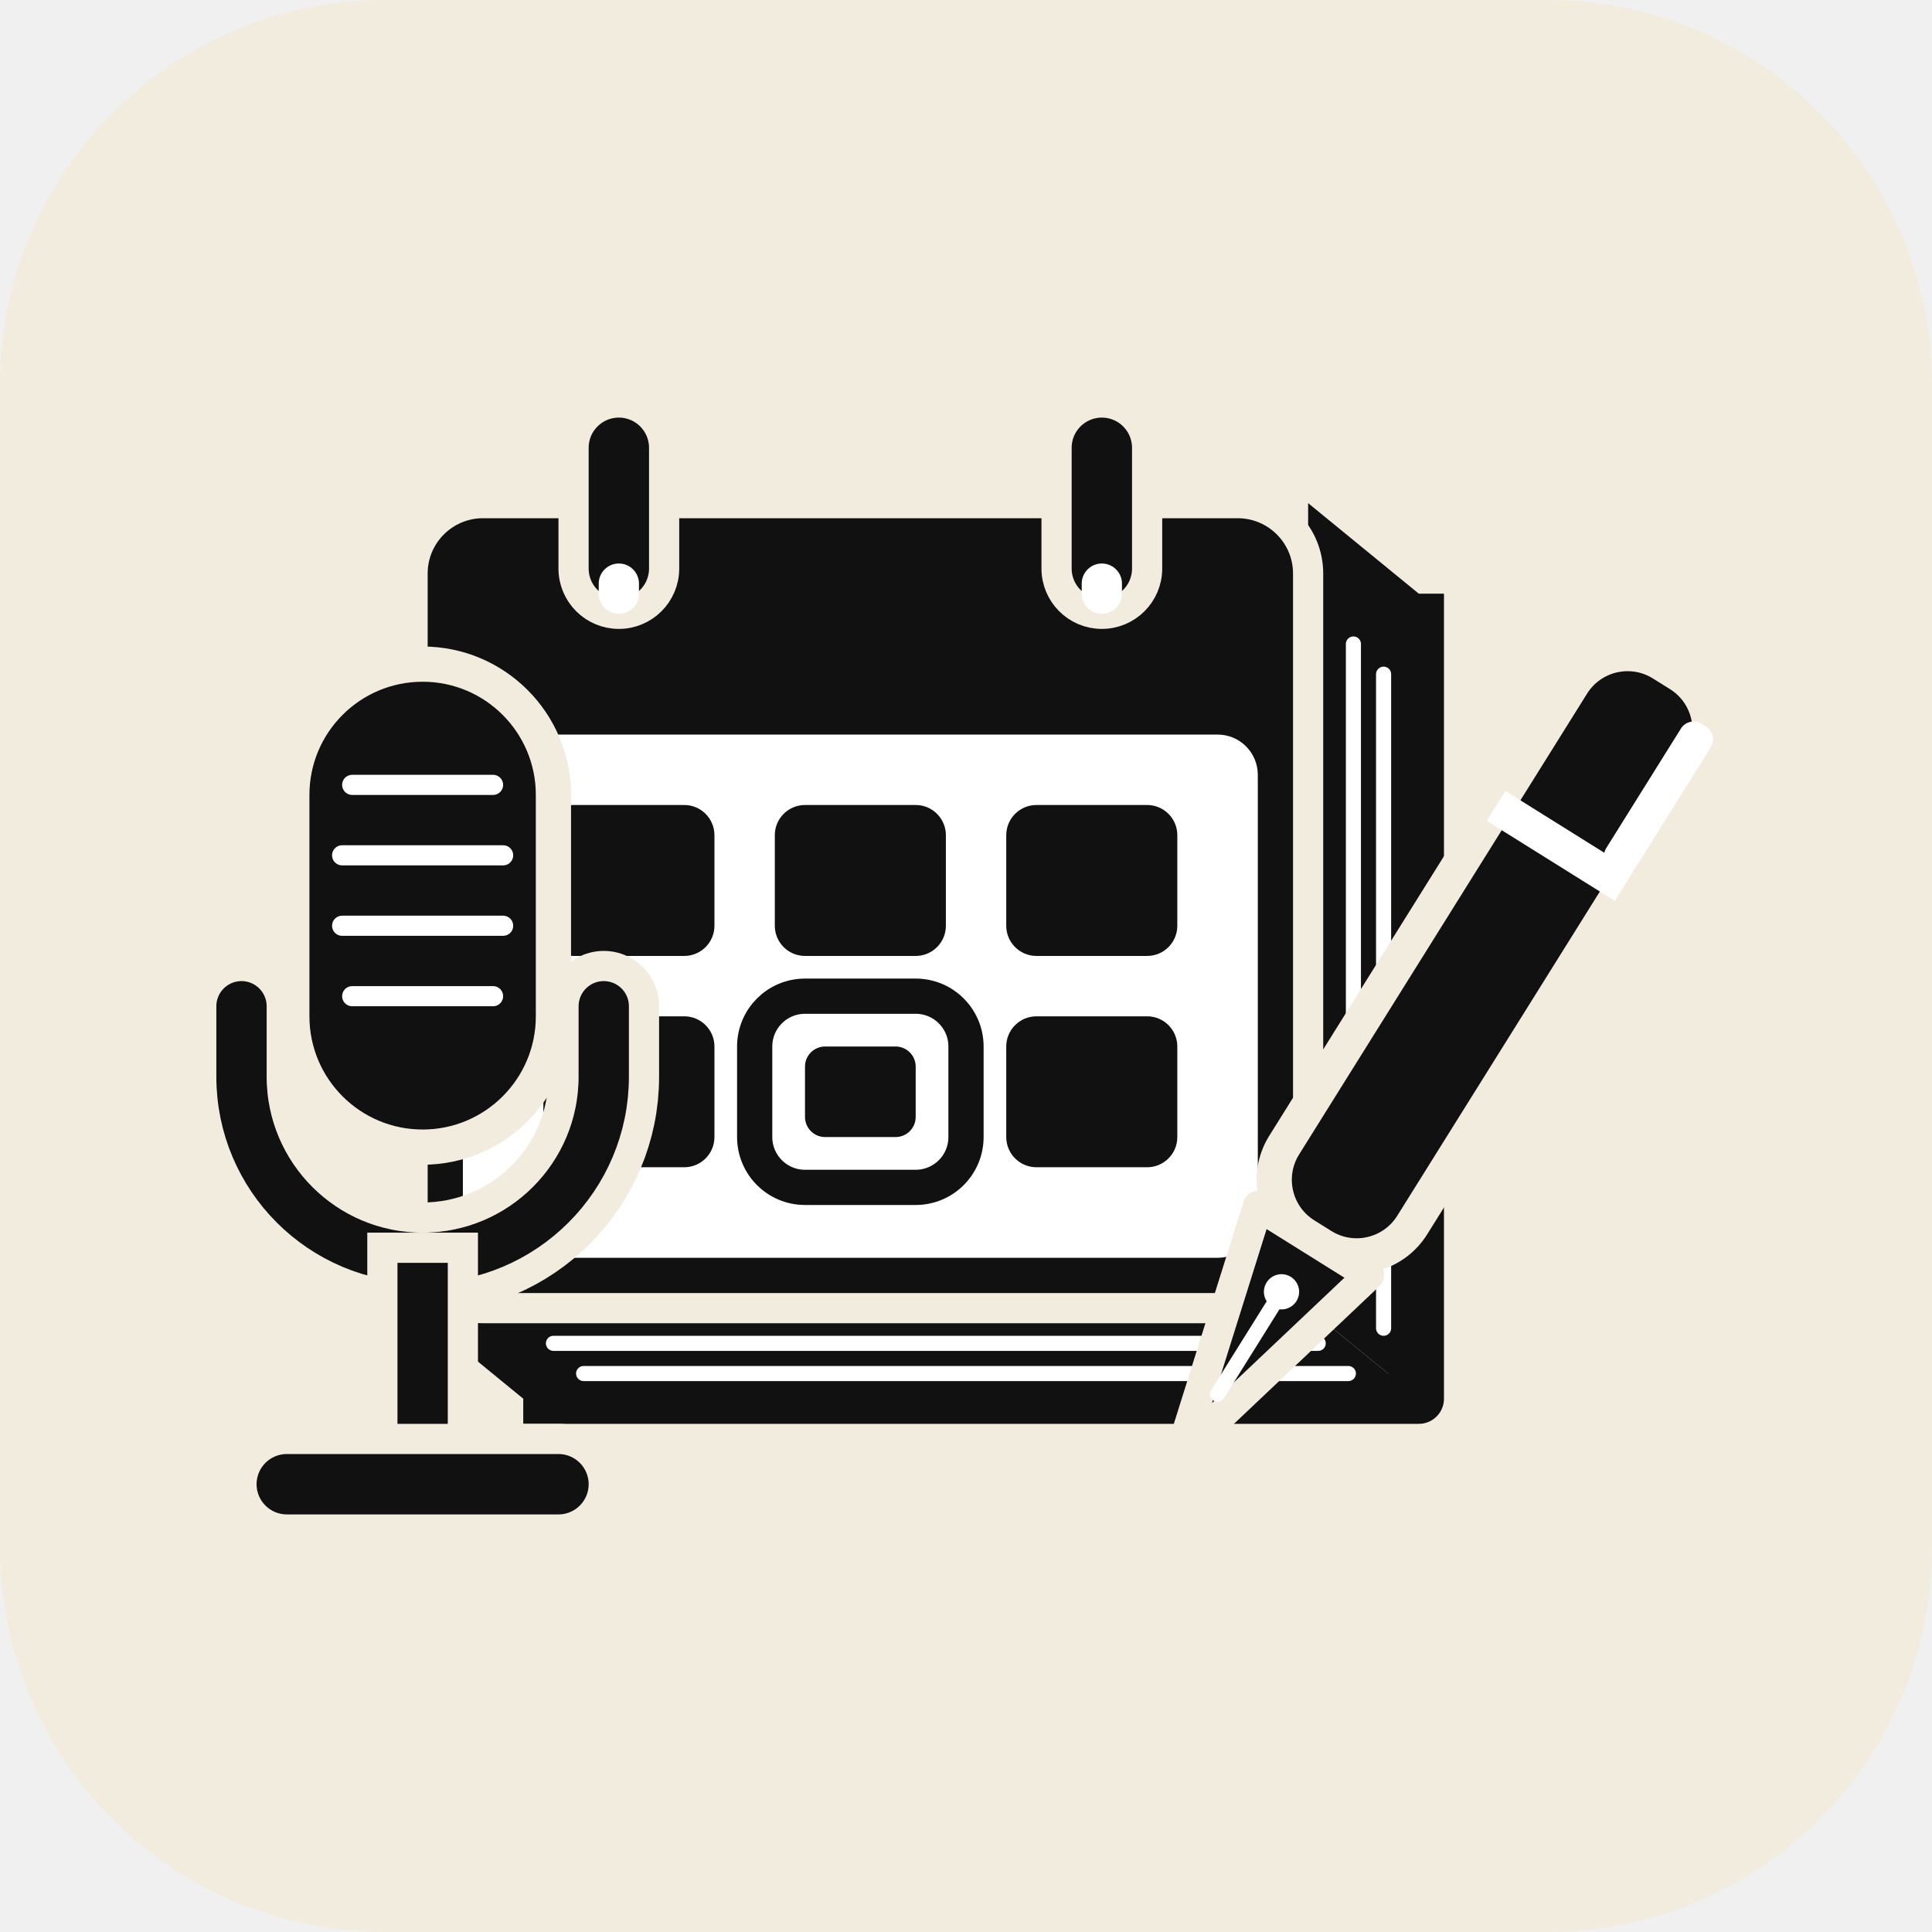
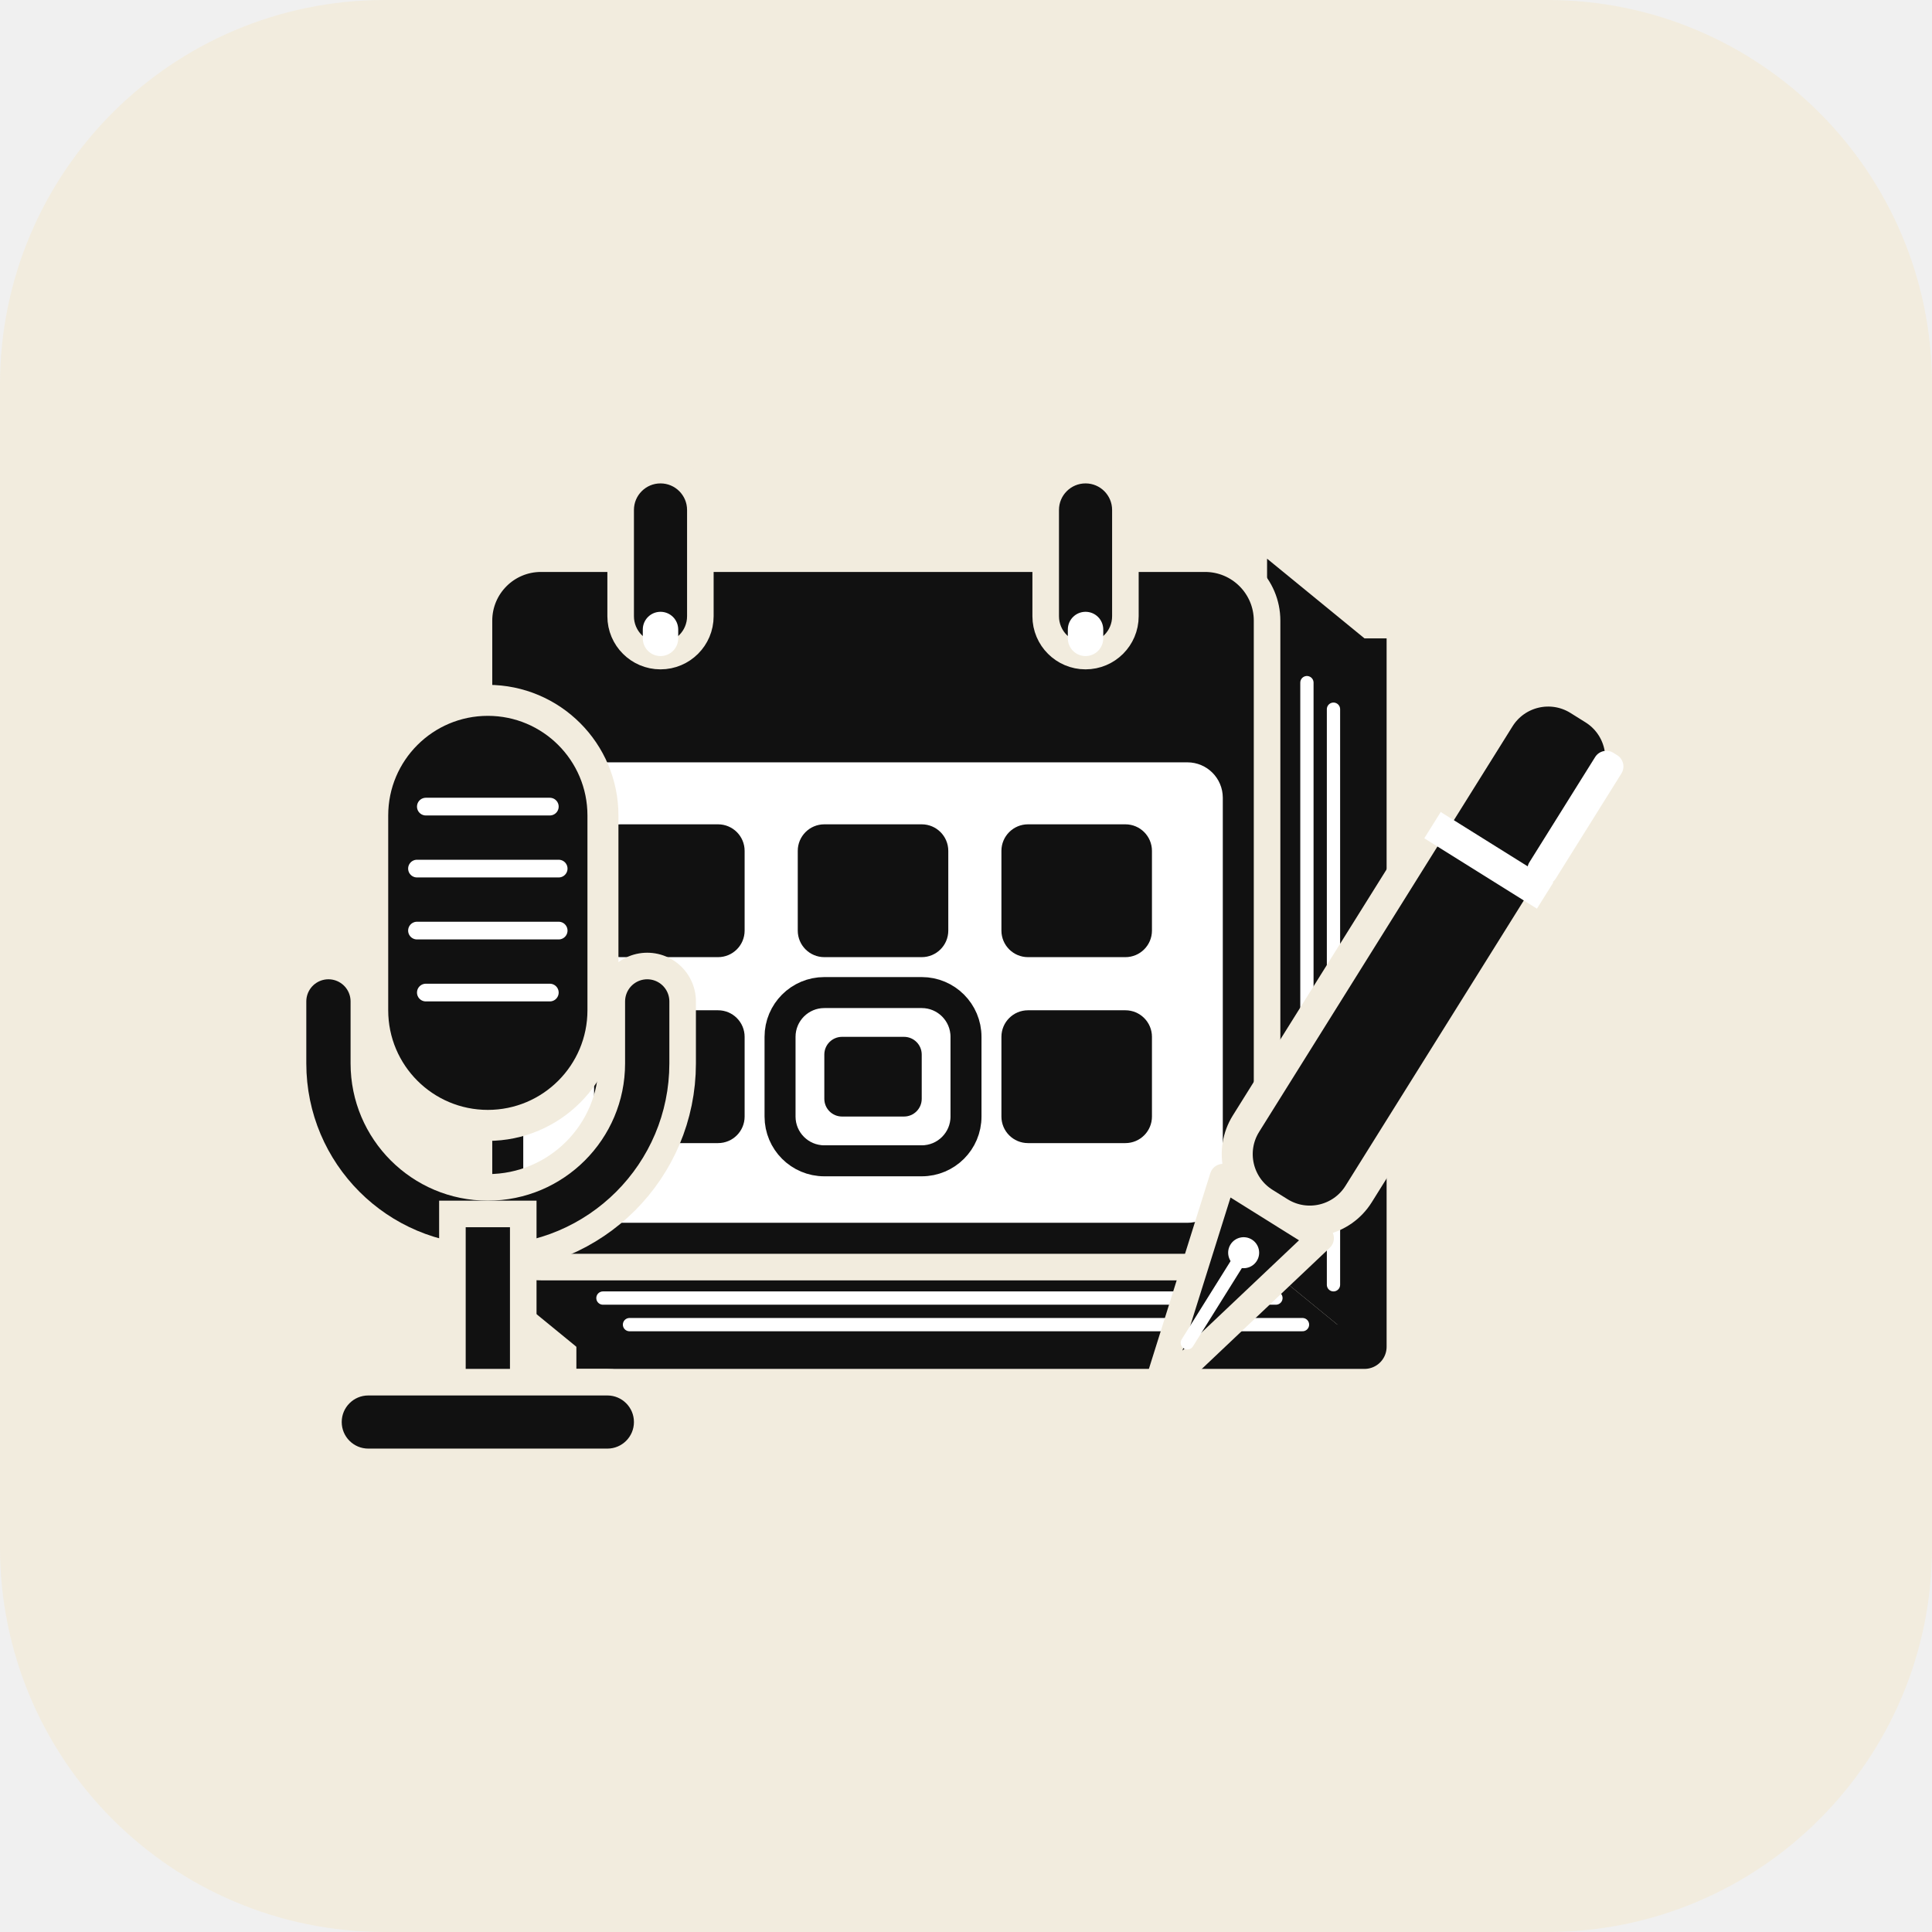
<svg xmlns="http://www.w3.org/2000/svg" viewBox="0 0 432 432" width="432" height="432">
  <rect width="432" height="432" rx="86" fill="#F2ECDE" />
-   <g transform="translate(216 216) scale(1.5) translate(-216 -216)">
+   <g transform="translate(216 216) scale(1.32) translate(-216 -216)">
    <g transform="translate(216 216) scale(0.75) translate(-222 -204)">
      <path d="M290 112 L312 130 L312 290 L290 272 Z" fill="#111111" />
      <path d="M112 272 L290 272 L312 290 L134 290 Z" fill="#111111" />
      <path d="M134 290 L312 290 L312 130" fill="none" stroke="#111111" stroke-width="10" stroke-linejoin="round" />
      <g stroke="#FFFFFF" stroke-width="3" stroke-linecap="round" fill="none">
        <line x1="140" y1="279" x2="292" y2="279" />
        <line x1="146" y1="285" x2="298" y2="285" />
        <line x1="299" y1="140" x2="299" y2="270" />
        <line x1="305" y1="146" x2="305" y2="276" />
      </g>
      <rect x="112" y="112" width="178" height="160" rx="14" fill="#111111" stroke="#F2ECDE" stroke-width="6" />
      <rect x="122" y="158" width="158" height="104" rx="8" fill="#FFFFFF" />
      <g fill="#111111">
        <rect x="138" y="172" width="34" height="30" rx="6" />
        <rect x="184" y="172" width="34" height="30" rx="6" />
        <rect x="230" y="172" width="34" height="30" rx="6" />
        <rect x="138" y="214" width="34" height="30" rx="6" />
        <rect x="230" y="214" width="34" height="30" rx="6" />
      </g>
      <rect x="180" y="210" width="42" height="38" rx="10" fill="none" stroke="#111111" stroke-width="7" />
      <rect x="190" y="220" width="22" height="18" rx="4" fill="#111111" />
      <rect x="144" y="92" width="18" height="42" rx="9" fill="#111111" stroke="#F2ECDE" stroke-width="6" />
      <rect x="240" y="92" width="18" height="42" rx="9" fill="#111111" stroke="#F2ECDE" stroke-width="6" />
      <rect x="149" y="124" width="8" height="10" rx="4" fill="#FFFFFF" />
      <rect x="245" y="124" width="8" height="10" rx="4" fill="#FFFFFF" />
      <path d="M78 212 v14 a36 36 0 0 0 72 0 v-14" fill="none" stroke="#F2ECDE" stroke-width="22" stroke-linecap="round" />
      <path d="M78 212 v14 a36 36 0 0 0 72 0 v-14" fill="none" stroke="#111111" stroke-width="10" stroke-linecap="round" />
      <rect x="106" y="260" width="16" height="44" fill="#111111" stroke="#F2ECDE" stroke-width="6" />
      <rect x="78" y="298" width="72" height="18" rx="9" fill="#111111" stroke="#F2ECDE" stroke-width="6" />
      <rect x="88" y="144" width="52" height="96" rx="26" fill="#111111" stroke="#F2ECDE" stroke-width="7" />
      <g stroke="#FFFFFF" stroke-width="4" stroke-linecap="round">
        <line x1="100" y1="168" x2="128" y2="168" />
        <line x1="98" y1="182" x2="130" y2="182" />
        <line x1="98" y1="196" x2="130" y2="196" />
        <line x1="100" y1="210" x2="128" y2="210" />
      </g>
      <g transform="rotate(32 304 236)">
        <rect x="290" y="128" width="30" height="134" rx="13" fill="#111111" stroke="#F2ECDE" stroke-width="7" />
        <rect x="290" y="166" width="30" height="7" fill="#FFFFFF" />
        <rect x="313" y="134" width="7" height="34" rx="3" fill="#FFFFFF" />
        <path d="M292 262 L318 262 L305 312 Z" fill="#111111" stroke="#F2ECDE" stroke-width="6" stroke-linejoin="round" />
        <line x1="305" y1="274" x2="305" y2="298" stroke="#FFFFFF" stroke-width="3" stroke-linecap="round" />
        <circle cx="305" cy="274" r="3.5" fill="#FFFFFF" />
      </g>
    </g>
  </g>
</svg>
